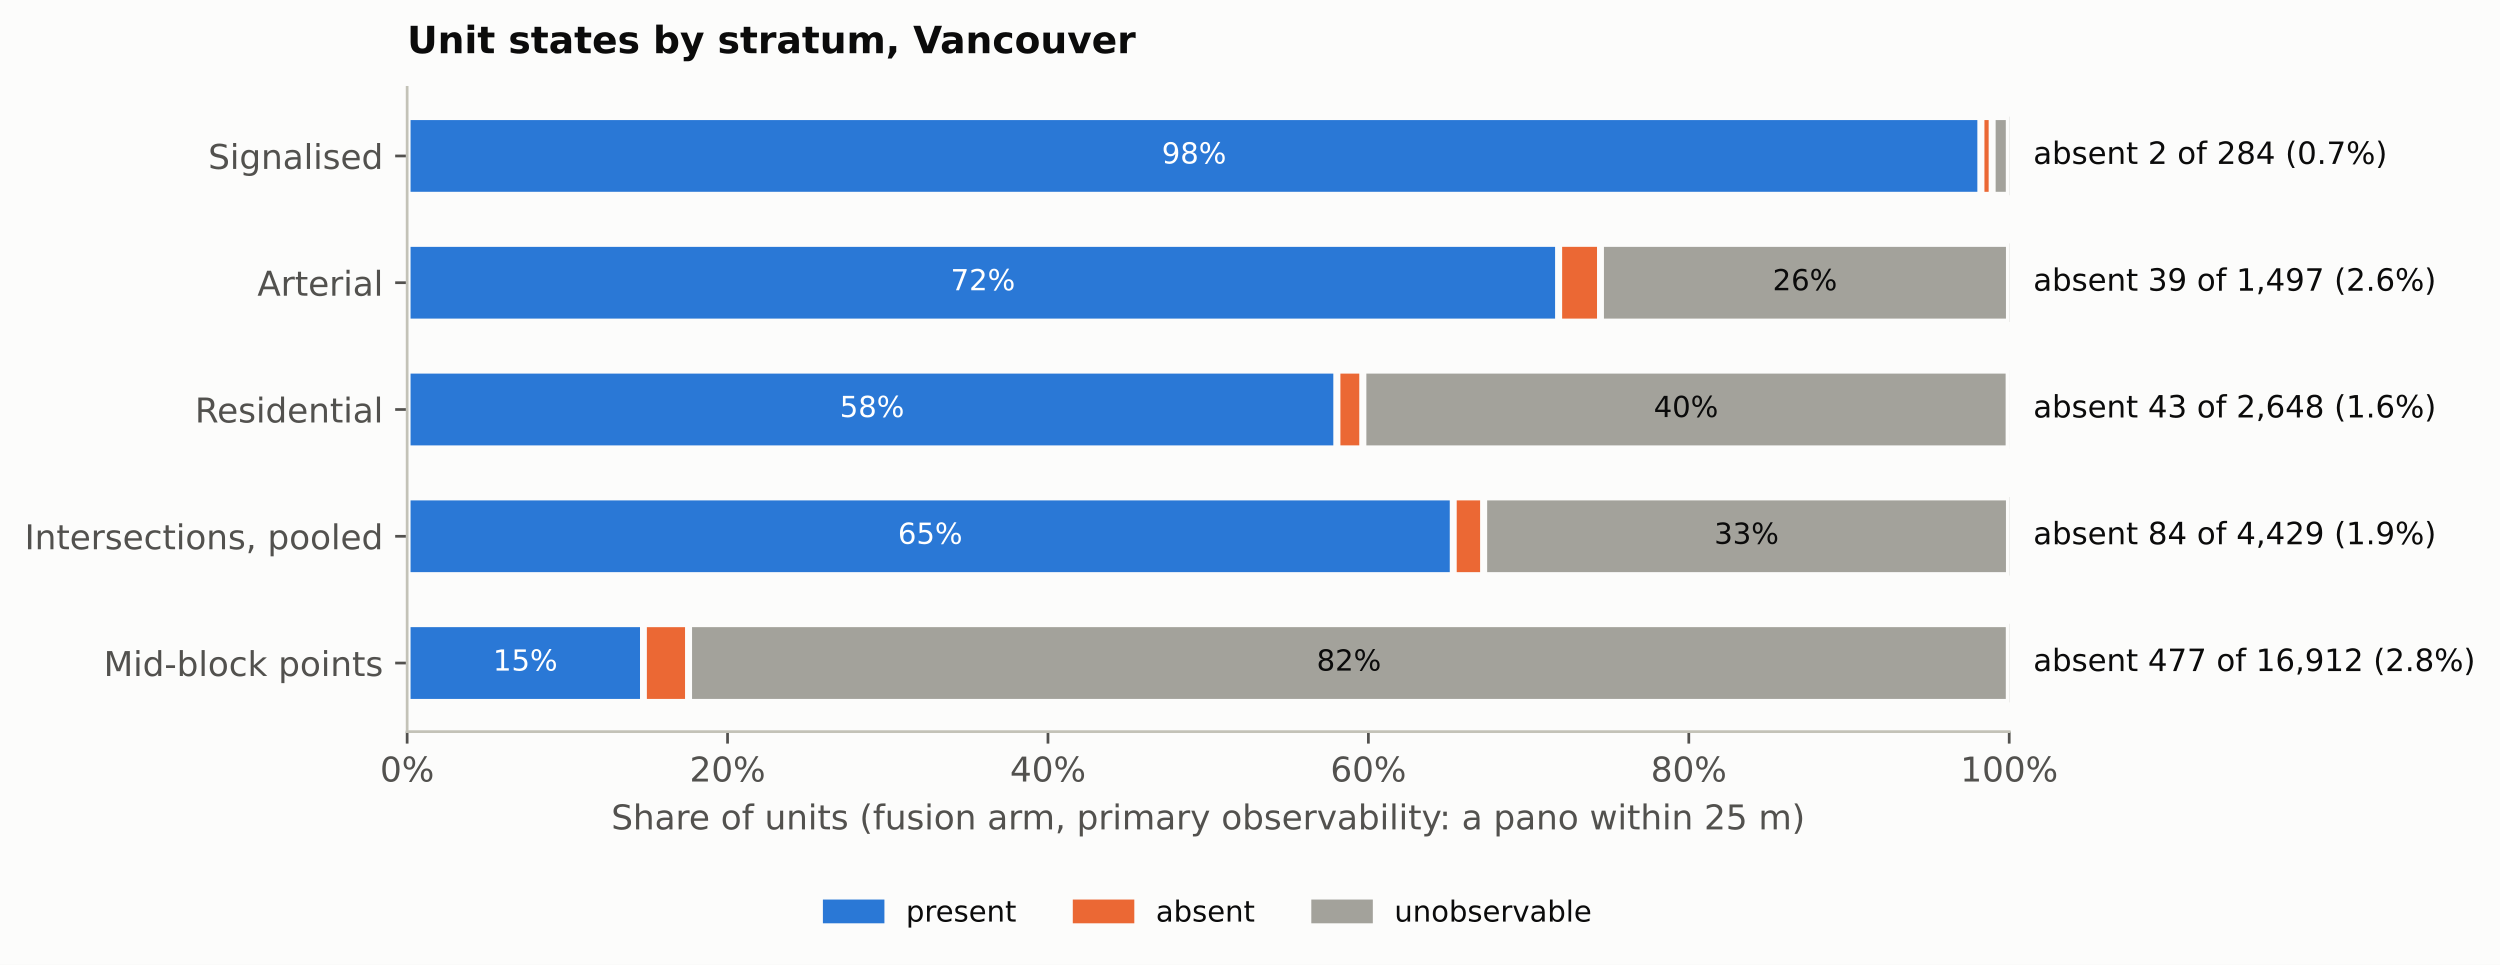
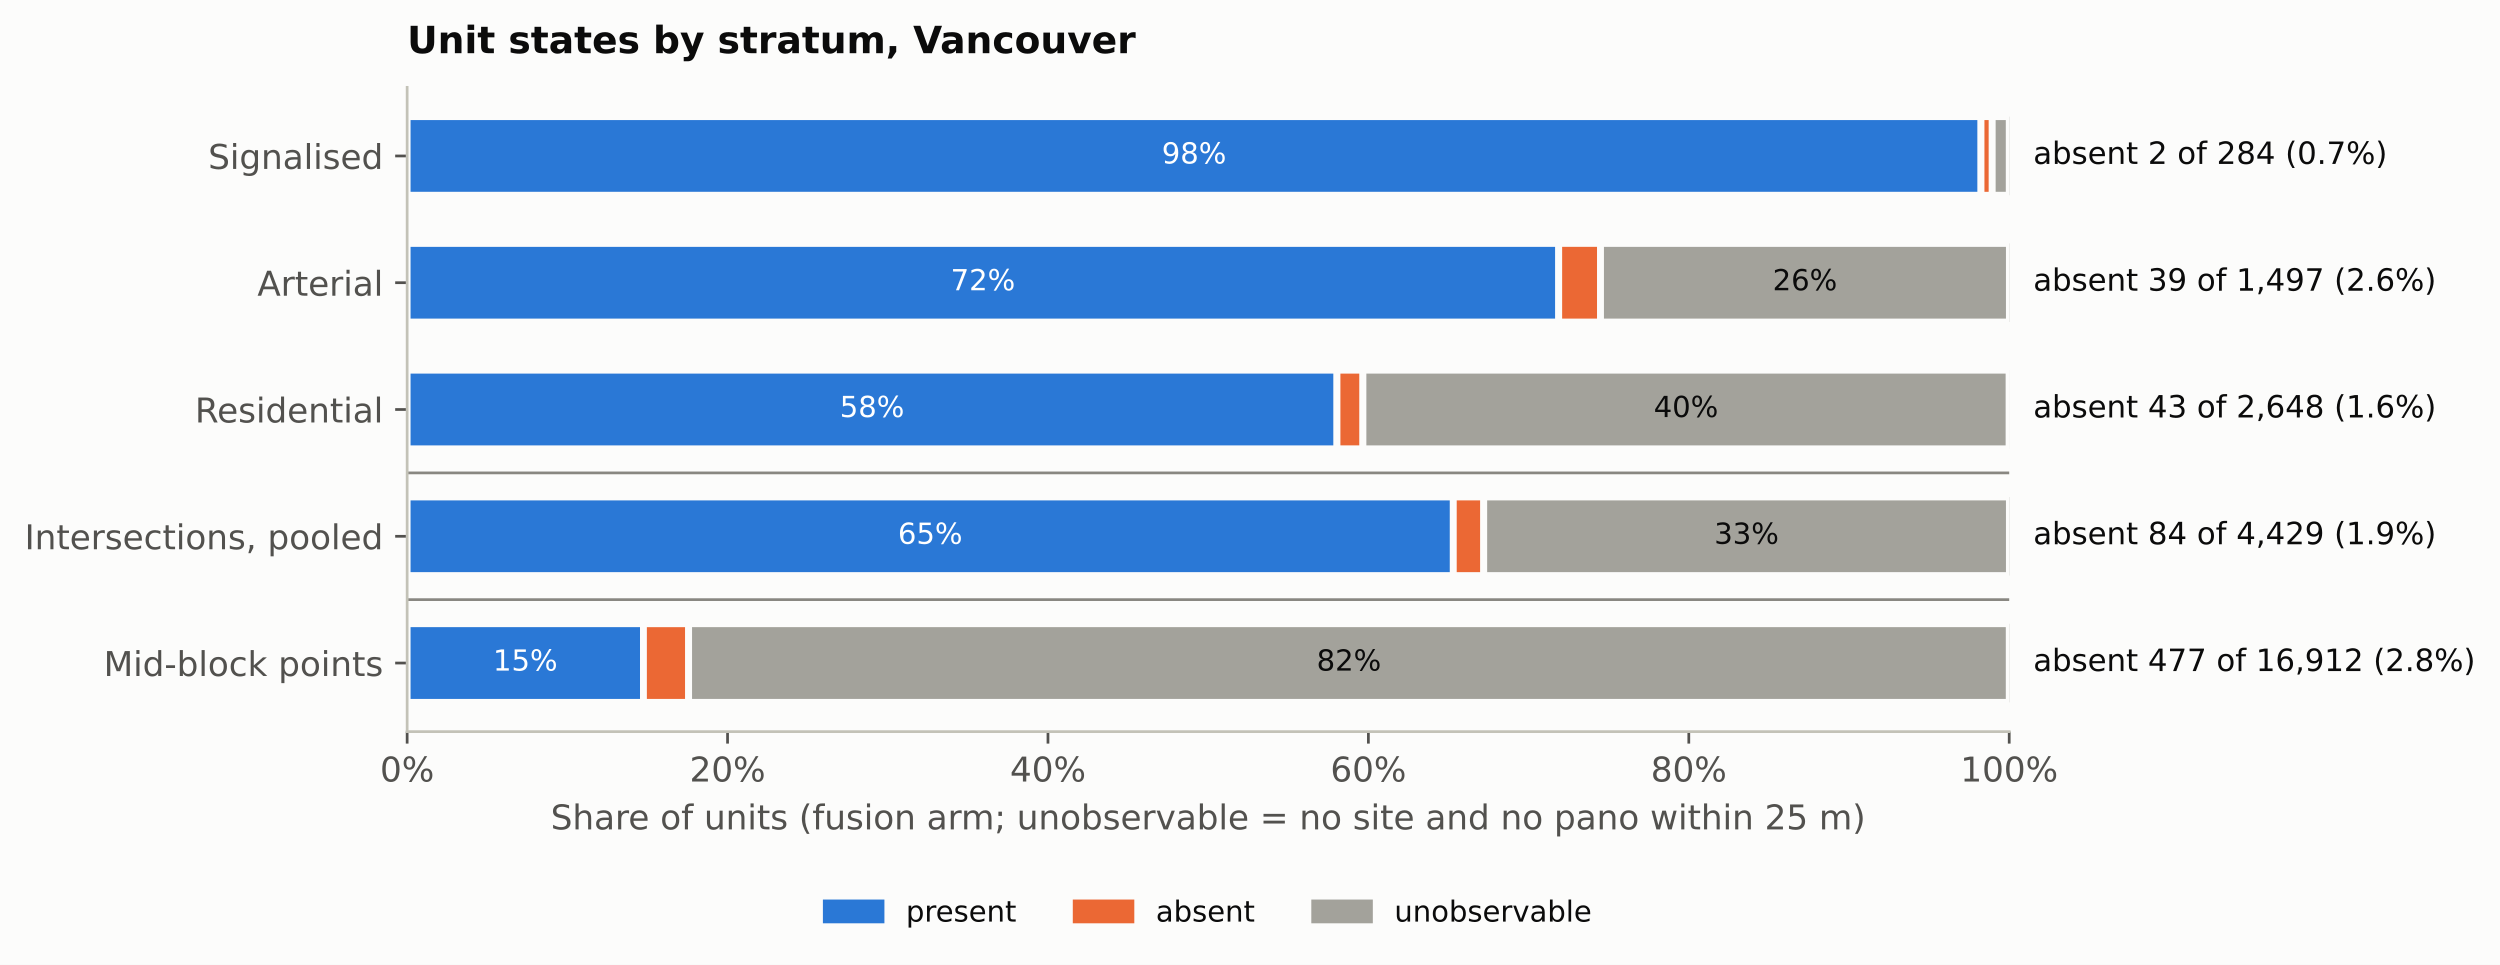
<svg xmlns="http://www.w3.org/2000/svg" xmlns:xlink="http://www.w3.org/1999/xlink" width="731.43pt" height="282.274pt" viewBox="0 0 731.43 282.274" version="1.1">
  <defs>
    <style type="text/css">*{stroke-linejoin: round; stroke-linecap: butt}</style>
  </defs>
  <g id="figure_1">
    <g id="patch_1">
      <path d="M 0 282.274  L 731.43 282.274  L 731.43 0  L 0 0  z " style="fill: #fcfcfb" />
    </g>
    <g id="axes_1">
      <g id="patch_2">
        <path d="M 119.119 214.054  L 587.839 214.054  L 587.839 25.558  L 119.119 25.558  z " style="fill: #fcfcfb" />
      </g>
      <g id="matplotlib.axis_1">
        <g id="xtick_1">
          <g id="line2d_1">
            <defs>
              <path id="m54918e7363" d="M 0 0  L 0 3.5  " style="stroke: #52514e; stroke-width: 0.8" />
            </defs>
            <g>
              <use xlink:href="#m54918e7363" x="119.119" y="214.054" style="fill: #52514e; stroke: #52514e; stroke-width: 0.8" />
            </g>
          </g>
          <g id="text_1">
            <text style="font-size: 10px; font-family: 'DejaVu Sans'; text-anchor: middle; fill: #52514e" x="119.119" y="228.652" transform="rotate(-0 119.1188 228.6519)">0%</text>
          </g>
        </g>
        <g id="xtick_2">
          <g id="line2d_2">
            <g>
              <use xlink:href="#m54918e7363" x="212.863" y="214.054" style="fill: #52514e; stroke: #52514e; stroke-width: 0.8" />
            </g>
          </g>
          <g id="text_2">
            <text style="font-size: 10px; font-family: 'DejaVu Sans'; text-anchor: middle; fill: #52514e" x="212.863" y="228.652" transform="rotate(-0 212.8628 228.6519)">20%</text>
          </g>
        </g>
        <g id="xtick_3">
          <g id="line2d_3">
            <g>
              <use xlink:href="#m54918e7363" x="306.607" y="214.054" style="fill: #52514e; stroke: #52514e; stroke-width: 0.8" />
            </g>
          </g>
          <g id="text_3">
            <text style="font-size: 10px; font-family: 'DejaVu Sans'; text-anchor: middle; fill: #52514e" x="306.607" y="228.652" transform="rotate(-0 306.6067 228.6519)">40%</text>
          </g>
        </g>
        <g id="xtick_4">
          <g id="line2d_4">
            <g>
              <use xlink:href="#m54918e7363" x="400.351" y="214.054" style="fill: #52514e; stroke: #52514e; stroke-width: 0.8" />
            </g>
          </g>
          <g id="text_4">
            <text style="font-size: 10px; font-family: 'DejaVu Sans'; text-anchor: middle; fill: #52514e" x="400.351" y="228.652" transform="rotate(-0 400.3508 228.6519)">60%</text>
          </g>
        </g>
        <g id="xtick_5">
          <g id="line2d_5">
            <g>
              <use xlink:href="#m54918e7363" x="494.095" y="214.054" style="fill: #52514e; stroke: #52514e; stroke-width: 0.8" />
            </g>
          </g>
          <g id="text_5">
            <text style="font-size: 10px; font-family: 'DejaVu Sans'; text-anchor: middle; fill: #52514e" x="494.095" y="228.652" transform="rotate(-0 494.0947 228.6519)">80%</text>
          </g>
        </g>
        <g id="xtick_6">
          <g id="line2d_6">
            <g>
              <use xlink:href="#m54918e7363" x="587.839" y="214.054" style="fill: #52514e; stroke: #52514e; stroke-width: 0.8" />
            </g>
          </g>
          <g id="text_6">
            <text style="font-size: 10px; font-family: 'DejaVu Sans'; text-anchor: middle; fill: #52514e" x="587.839" y="228.652" transform="rotate(-0 587.8388 228.6519)">100%</text>
          </g>
        </g>
        <g id="text_7">
-           <text style="font-size: 10px; font-family: 'DejaVu Sans'; text-anchor: middle; fill: #52514e" x="353.479" y="242.653" transform="rotate(-0 353.4787 242.6527)">Share of units (fusion arm, primary observability: a pano within 25 m)</text>
+           <text style="font-size: 10px; font-family: 'DejaVu Sans'; text-anchor: middle; fill: #52514e" x="353.479" y="242.653" transform="rotate(-0 353.4787 242.6527)">Share of units (fusion arm; unobservable = no site and no pano within 25 m)</text>
        </g>
      </g>
      <g id="matplotlib.axis_2">
        <g id="ytick_1">
          <g id="line2d_7">
            <defs>
              <path id="m5d422009ad" d="M 0 0  L -3.5 0  " style="stroke: #52514e; stroke-width: 0.8" />
            </defs>
            <g>
              <use xlink:href="#m5d422009ad" x="119.119" y="45.624" style="fill: #52514e; stroke: #52514e; stroke-width: 0.8" />
            </g>
          </g>
          <g id="text_8">
            <text style="font-size: 10px; font-family: 'DejaVu Sans'; text-anchor: end; fill: #52514e" x="112.119" y="49.424" transform="rotate(-0 112.1188 49.42368)">Signalised</text>
          </g>
        </g>
        <g id="ytick_2">
          <g id="line2d_8">
            <g>
              <use xlink:href="#m5d422009ad" x="119.119" y="82.715" style="fill: #52514e; stroke: #52514e; stroke-width: 0.8" />
            </g>
          </g>
          <g id="text_9">
            <text style="font-size: 10px; font-family: 'DejaVu Sans'; text-anchor: end; fill: #52514e" x="112.119" y="86.515" transform="rotate(-0 112.1188 86.51459)">Arterial</text>
          </g>
        </g>
        <g id="ytick_3">
          <g id="line2d_9">
            <g>
              <use xlink:href="#m5d422009ad" x="119.119" y="119.806" style="fill: #52514e; stroke: #52514e; stroke-width: 0.8" />
            </g>
          </g>
          <g id="text_10">
            <text style="font-size: 10px; font-family: 'DejaVu Sans'; text-anchor: end; fill: #52514e" x="112.119" y="123.606" transform="rotate(-0 112.1188 123.6055)">Residential</text>
          </g>
        </g>
        <g id="ytick_4">
          <g id="line2d_10">
            <g>
              <use xlink:href="#m5d422009ad" x="119.119" y="156.897" style="fill: #52514e; stroke: #52514e; stroke-width: 0.8" />
            </g>
          </g>
          <g id="text_11">
            <text style="font-size: 10px; font-family: 'DejaVu Sans'; text-anchor: end; fill: #52514e" x="112.119" y="160.696" transform="rotate(-0 112.1188 160.6964)">Intersections, pooled</text>
          </g>
        </g>
        <g id="ytick_5">
          <g id="line2d_11">
            <g>
              <use xlink:href="#m5d422009ad" x="119.119" y="193.988" style="fill: #52514e; stroke: #52514e; stroke-width: 0.8" />
            </g>
          </g>
          <g id="text_12">
            <text style="font-size: 10px; font-family: 'DejaVu Sans'; text-anchor: end; fill: #52514e" x="112.119" y="197.787" transform="rotate(-0 112.1188 197.7873)">Mid-block points</text>
          </g>
        </g>
      </g>
      <g id="patch_3">
        <path d="M 119.119 57.123  L 579.589 57.123  L 579.589 34.126  L 119.119 34.126  z " clip-path="url(#pa478faf76b)" style="fill: #2a78d6; stroke: #fcfcfb; stroke-width: 2; stroke-linejoin: miter" />
      </g>
      <g id="patch_4">
        <path d="M 579.589 57.123  L 582.87 57.123  L 582.87 34.126  L 579.589 34.126  z " clip-path="url(#pa478faf76b)" style="fill: #eb6834; stroke: #fcfcfb; stroke-width: 2; stroke-linejoin: miter" />
      </g>
      <g id="patch_5">
        <path d="M 582.87 57.123  L 587.839 57.123  L 587.839 34.126  L 582.87 34.126  z " clip-path="url(#pa478faf76b)" style="fill: #a3a29b; stroke: #fcfcfb; stroke-width: 2; stroke-linejoin: miter" />
      </g>
      <g id="patch_6">
        <path d="M 119.119 94.214  L 456.035 94.214  L 456.035 71.217  L 119.119 71.217  z " clip-path="url(#pa478faf76b)" style="fill: #2a78d6; stroke: #fcfcfb; stroke-width: 2; stroke-linejoin: miter" />
      </g>
      <g id="patch_7">
        <path d="M 456.035 94.214  L 468.268 94.214  L 468.268 71.217  L 456.035 71.217  z " clip-path="url(#pa478faf76b)" style="fill: #eb6834; stroke: #fcfcfb; stroke-width: 2; stroke-linejoin: miter" />
      </g>
      <g id="patch_8">
        <path d="M 468.268 94.214  L 587.886 94.214  L 587.886 71.217  L 468.268 71.217  z " clip-path="url(#pa478faf76b)" style="fill: #a3a29b; stroke: #fcfcfb; stroke-width: 2; stroke-linejoin: miter" />
      </g>
      <g id="patch_9">
        <path d="M 119.119 131.304  L 391.164 131.304  L 391.164 108.308  L 119.119 108.308  z " clip-path="url(#pa478faf76b)" style="fill: #2a78d6; stroke: #fcfcfb; stroke-width: 2; stroke-linejoin: miter" />
      </g>
      <g id="patch_10">
        <path d="M 391.164 131.304  L 398.757 131.304  L 398.757 108.308  L 391.164 108.308  z " clip-path="url(#pa478faf76b)" style="fill: #eb6834; stroke: #fcfcfb; stroke-width: 2; stroke-linejoin: miter" />
      </g>
      <g id="patch_11">
        <path d="M 398.757 131.304  L 587.792 131.304  L 587.792 108.308  L 398.757 108.308  z " clip-path="url(#pa478faf76b)" style="fill: #a3a29b; stroke: #fcfcfb; stroke-width: 2; stroke-linejoin: miter" />
      </g>
      <g id="patch_12">
        <path d="M 119.119 168.395  L 425.193 168.395  L 425.193 145.399  L 119.119 145.399  z " clip-path="url(#pa478faf76b)" style="fill: #2a78d6; stroke: #fcfcfb; stroke-width: 2; stroke-linejoin: miter" />
      </g>
      <g id="patch_13">
        <path d="M 425.193 168.395  L 434.099 168.395  L 434.099 145.399  L 425.193 145.399  z " clip-path="url(#pa478faf76b)" style="fill: #eb6834; stroke: #fcfcfb; stroke-width: 2; stroke-linejoin: miter" />
      </g>
      <g id="patch_14">
        <path d="M 434.099 168.395  L 587.886 168.395  L 587.886 145.399  L 434.099 145.399  z " clip-path="url(#pa478faf76b)" style="fill: #a3a29b; stroke: #fcfcfb; stroke-width: 2; stroke-linejoin: miter" />
      </g>
      <g id="patch_15">
        <path d="M 119.119 205.486  L 188.255 205.486  L 188.255 182.49  L 119.119 182.49  z " clip-path="url(#pa478faf76b)" style="fill: #2a78d6; stroke: #fcfcfb; stroke-width: 2; stroke-linejoin: miter" />
      </g>
      <g id="patch_16">
        <path d="M 188.255 205.486  L 201.473 205.486  L 201.473 182.49  L 188.255 182.49  z " clip-path="url(#pa478faf76b)" style="fill: #eb6834; stroke: #fcfcfb; stroke-width: 2; stroke-linejoin: miter" />
      </g>
      <g id="patch_17">
        <path d="M 201.473 205.486  L 587.839 205.486  L 587.839 182.49  L 201.473 182.49  z " clip-path="url(#pa478faf76b)" style="fill: #a3a29b; stroke: #fcfcfb; stroke-width: 2; stroke-linejoin: miter" />
+       </g>
+       <g id="line2d_12">
+         <path d="M 119.119 138.352  L 587.839 138.352  " clip-path="url(#pa478faf76b)" style="fill: none; stroke: #898781; stroke-width: 0.8; stroke-linecap: square" />
+       </g>
+       <g id="line2d_13">
+         <path d="M 119.119 175.443  L 587.839 175.443  " clip-path="url(#pa478faf76b)" style="fill: none; stroke: #898781; stroke-width: 0.8; stroke-linecap: square" />
      </g>
      <g id="patch_18">
        <path d="M 119.119 214.054  L 119.119 25.558  " style="fill: none; stroke: #c3c2b7; stroke-width: 0.8; stroke-linejoin: miter; stroke-linecap: square" />
      </g>
      <g id="patch_19">
        <path d="M 119.119 214.054  L 587.839 214.054  " style="fill: none; stroke: #c3c2b7; stroke-width: 0.8; stroke-linejoin: miter; stroke-linecap: square" />
      </g>
      <g id="text_13">
        <text style="font-size: 8.5px; font-family: 'DejaVu Sans'; text-anchor: middle; fill: #ffffff" x="349.354" y="47.832" transform="rotate(-0 349.354 47.83247)">98%</text>
      </g>
      <g id="text_14">
        <text style="font-size: 9px; font-family: 'DejaVu Sans'; text-anchor: start; fill: #0b0b0b" x="594.87" y="47.963" transform="rotate(-0 594.8696 47.9627)">absent 2 of 284 (0.7%)</text>
      </g>
      <g id="text_15">
        <text style="font-size: 8.5px; font-family: 'DejaVu Sans'; text-anchor: middle; fill: #ffffff" x="287.577" y="84.923" transform="rotate(-0 287.5767 84.92338)">72%</text>
      </g>
      <g id="text_16">
        <text style="font-size: 8.5px; font-family: 'DejaVu Sans'; text-anchor: middle; fill: #0b0b0b" x="528.077" y="84.923" transform="rotate(-0 528.077 84.92338)">26%</text>
      </g>
      <g id="text_17">
        <text style="font-size: 9px; font-family: 'DejaVu Sans'; text-anchor: start; fill: #0b0b0b" x="594.87" y="85.054" transform="rotate(-0 594.8696 85.05361)">absent 39 of 1,497 (2.6%)</text>
      </g>
      <g id="text_18">
        <text style="font-size: 8.5px; font-family: 'DejaVu Sans'; text-anchor: middle; fill: #ffffff" x="255.141" y="122.014" transform="rotate(-0 255.1413 122.0143)">58%</text>
      </g>
      <g id="text_19">
        <text style="font-size: 8.5px; font-family: 'DejaVu Sans'; text-anchor: middle; fill: #0b0b0b" x="493.274" y="122.014" transform="rotate(-0 493.2745 122.0143)">40%</text>
      </g>
      <g id="text_20">
        <text style="font-size: 9px; font-family: 'DejaVu Sans'; text-anchor: start; fill: #0b0b0b" x="594.87" y="122.145" transform="rotate(-0 594.8696 122.1445)">absent 43 of 2,648 (1.6%)</text>
      </g>
      <g id="text_21">
        <text style="font-size: 8.5px; font-family: 'DejaVu Sans'; text-anchor: middle; fill: #ffffff" x="272.156" y="159.105" transform="rotate(-0 272.1558 159.1052)">65%</text>
      </g>
      <g id="text_22">
        <text style="font-size: 8.5px; font-family: 'DejaVu Sans'; text-anchor: middle; fill: #0b0b0b" x="510.992" y="159.105" transform="rotate(-0 510.9921 159.1052)">33%</text>
      </g>
      <g id="text_23">
        <text style="font-size: 9px; font-family: 'DejaVu Sans'; text-anchor: start; fill: #0b0b0b" x="594.87" y="159.235" transform="rotate(-0 594.8696 159.2354)">absent 84 of 4,429 (1.9%)</text>
      </g>
      <g id="text_24">
        <text style="font-size: 8.5px; font-family: 'DejaVu Sans'; text-anchor: middle; fill: #ffffff" x="153.687" y="196.196" transform="rotate(-0 153.6868 196.1961)">15%</text>
      </g>
      <g id="text_25">
        <text style="font-size: 8.5px; font-family: 'DejaVu Sans'; text-anchor: middle; fill: #0b0b0b" x="394.656" y="196.196" transform="rotate(-0 394.6558 196.1961)">82%</text>
      </g>
      <g id="text_26">
        <text style="font-size: 9px; font-family: 'DejaVu Sans'; text-anchor: start; fill: #0b0b0b" x="594.87" y="196.326" transform="rotate(-0 594.8696 196.3263)">absent 477 of 16,912 (2.8%)</text>
      </g>
      <g id="text_27">
        <text style="font-weight: 700; font-size: 11px; font-family: 'DejaVu Sans'; text-anchor: start; fill: #0b0b0b" x="119.119" y="15.558" transform="rotate(-0 119.1188 15.55828)">Unit states by stratum, Vancouver</text>
      </g>
      <g id="legend_1">
        <g id="patch_20">
          <path d="M 241.257 269.632  L 258.257 269.632  L 258.257 263.682  L 241.257 263.682  z " style="fill: #2a78d6; stroke: #2a78d6; stroke-linejoin: miter" />
        </g>
        <g id="text_28">
          <text style="font-size: 8.5px; font-family: 'DejaVu Sans'; text-anchor: start; fill: #0b0b0b" x="265.057" y="269.632" transform="rotate(-0 265.0568 269.6321)">present</text>
        </g>
        <g id="patch_21">
          <path d="M 314.367 269.632  L 331.367 269.632  L 331.367 263.682  L 314.367 263.682  z " style="fill: #eb6834; stroke: #eb6834; stroke-linejoin: miter" />
        </g>
        <g id="text_29">
          <text style="font-size: 8.5px; font-family: 'DejaVu Sans'; text-anchor: start; fill: #0b0b0b" x="338.167" y="269.632" transform="rotate(-0 338.1675 269.6321)">absent</text>
        </g>
        <g id="patch_22">
          <path d="M 384.15 269.632  L 401.15 269.632  L 401.15 263.682  L 384.15 263.682  z " style="fill: #a3a29b; stroke: #a3a29b; stroke-linejoin: miter" />
        </g>
        <g id="text_30">
          <text style="font-size: 8.5px; font-family: 'DejaVu Sans'; text-anchor: start; fill: #0b0b0b" x="407.95" y="269.632" transform="rotate(-0 407.9498 269.6321)">unobservable</text>
        </g>
      </g>
    </g>
  </g>
  <defs>
    <clipPath id="pa478faf76b">
      <rect x="119.119" y="25.558" width="468.72" height="188.496" />
    </clipPath>
  </defs>
</svg>
